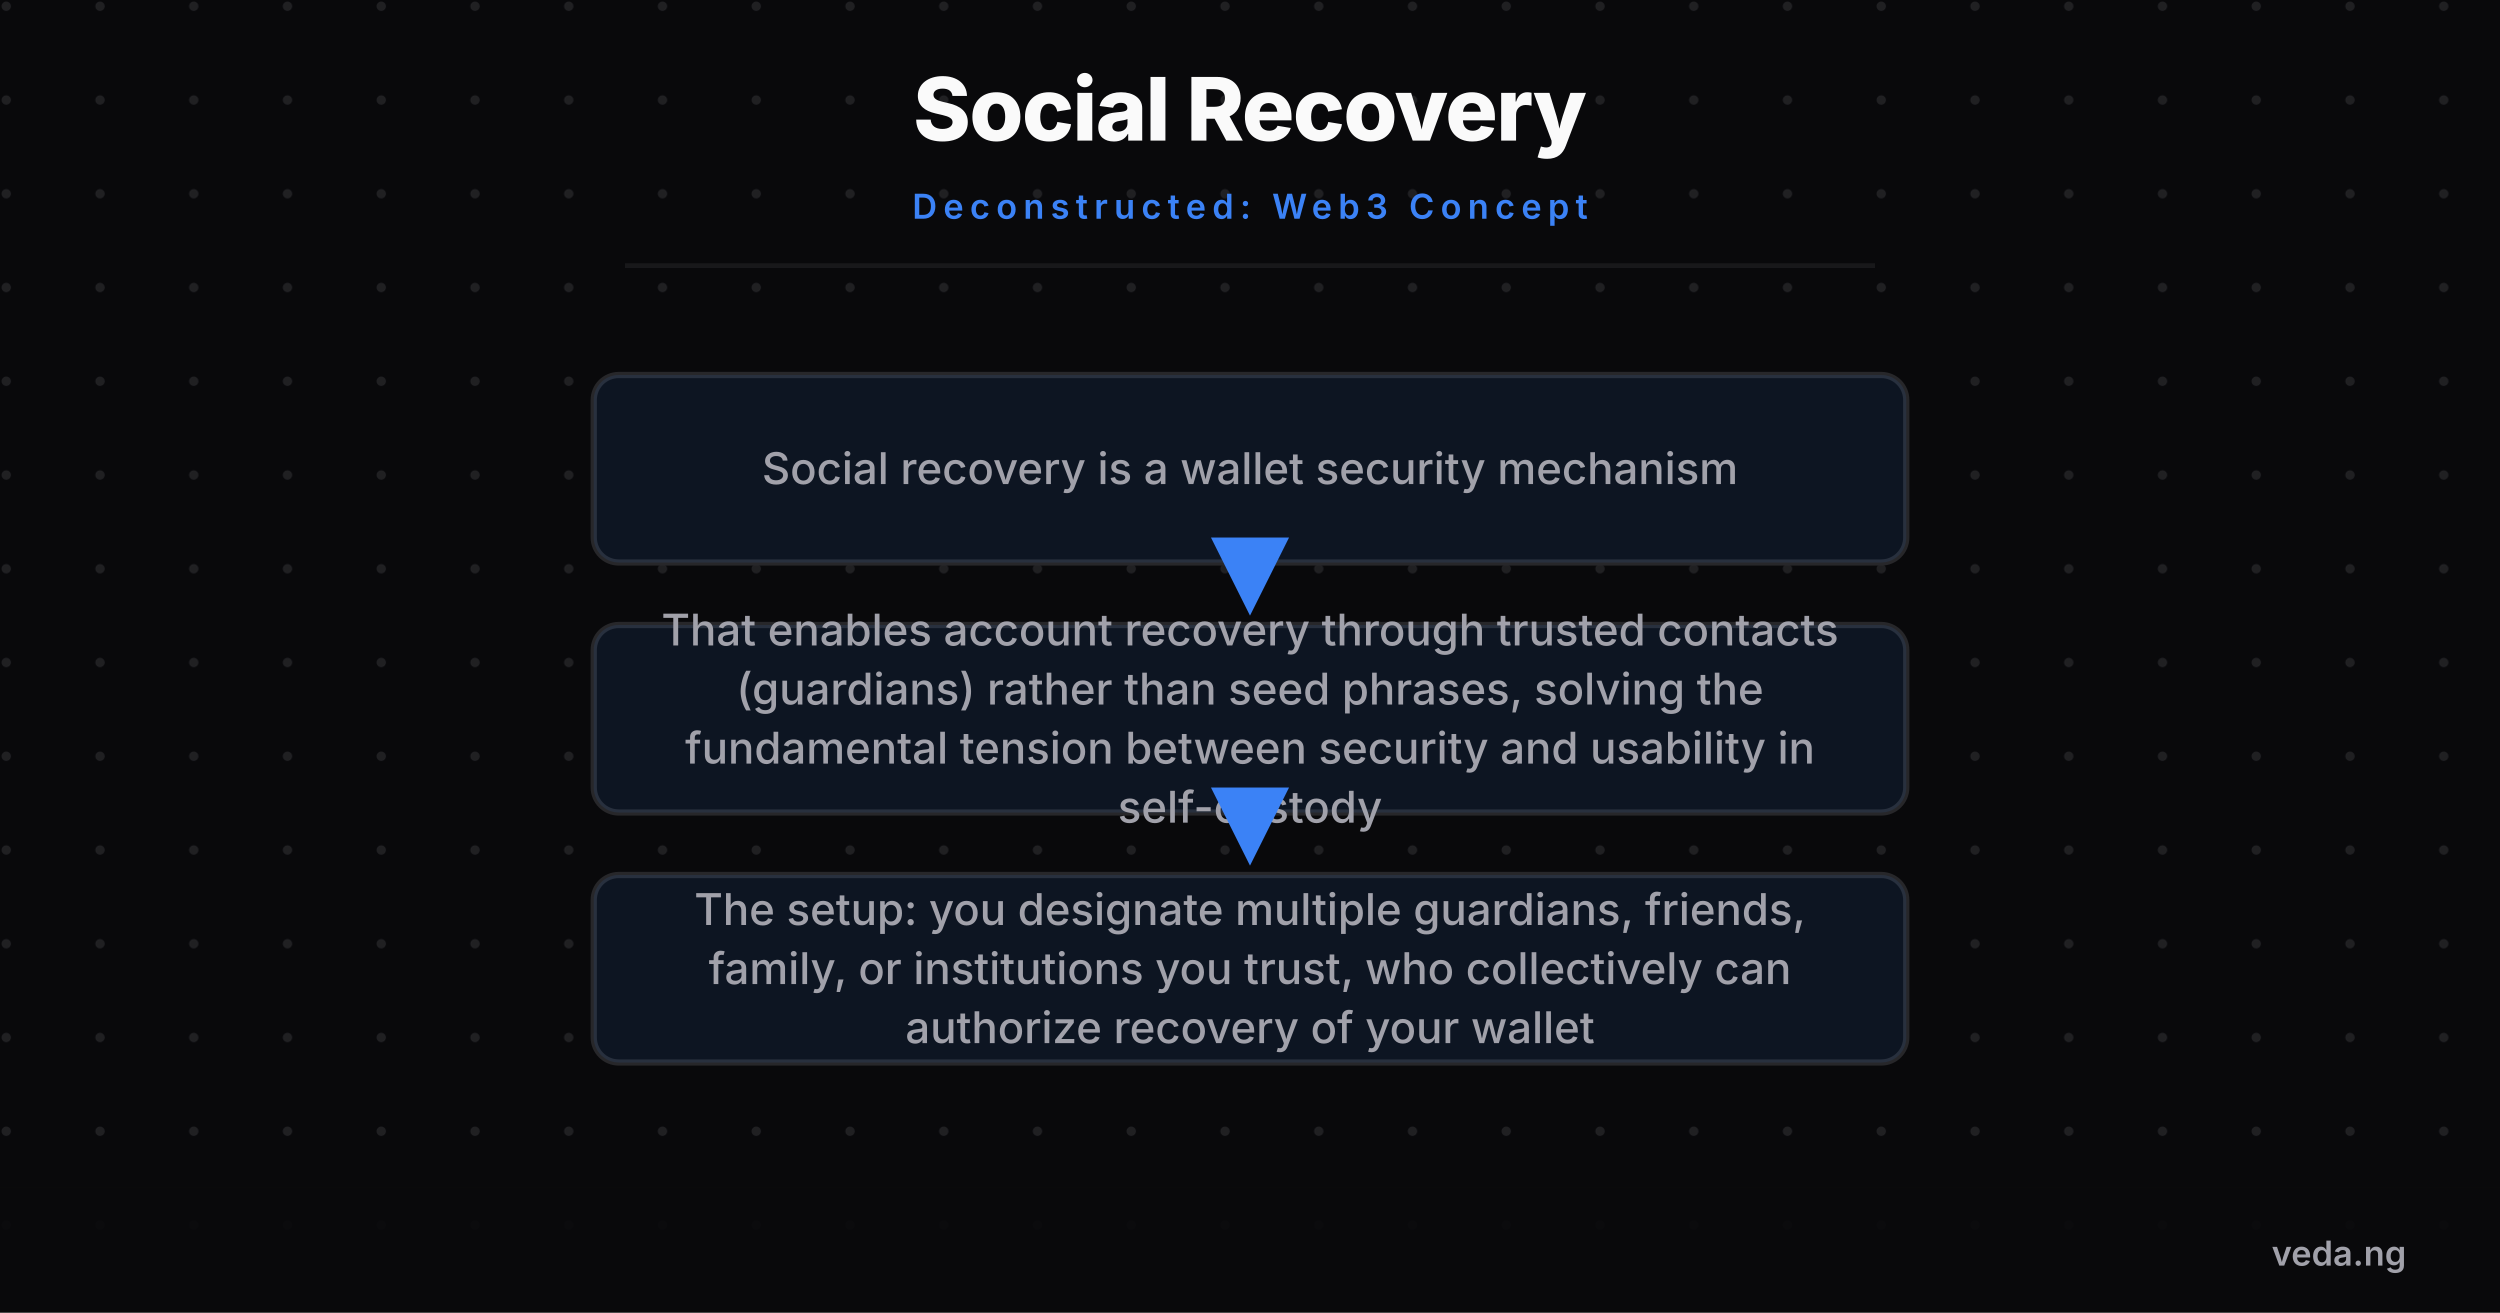
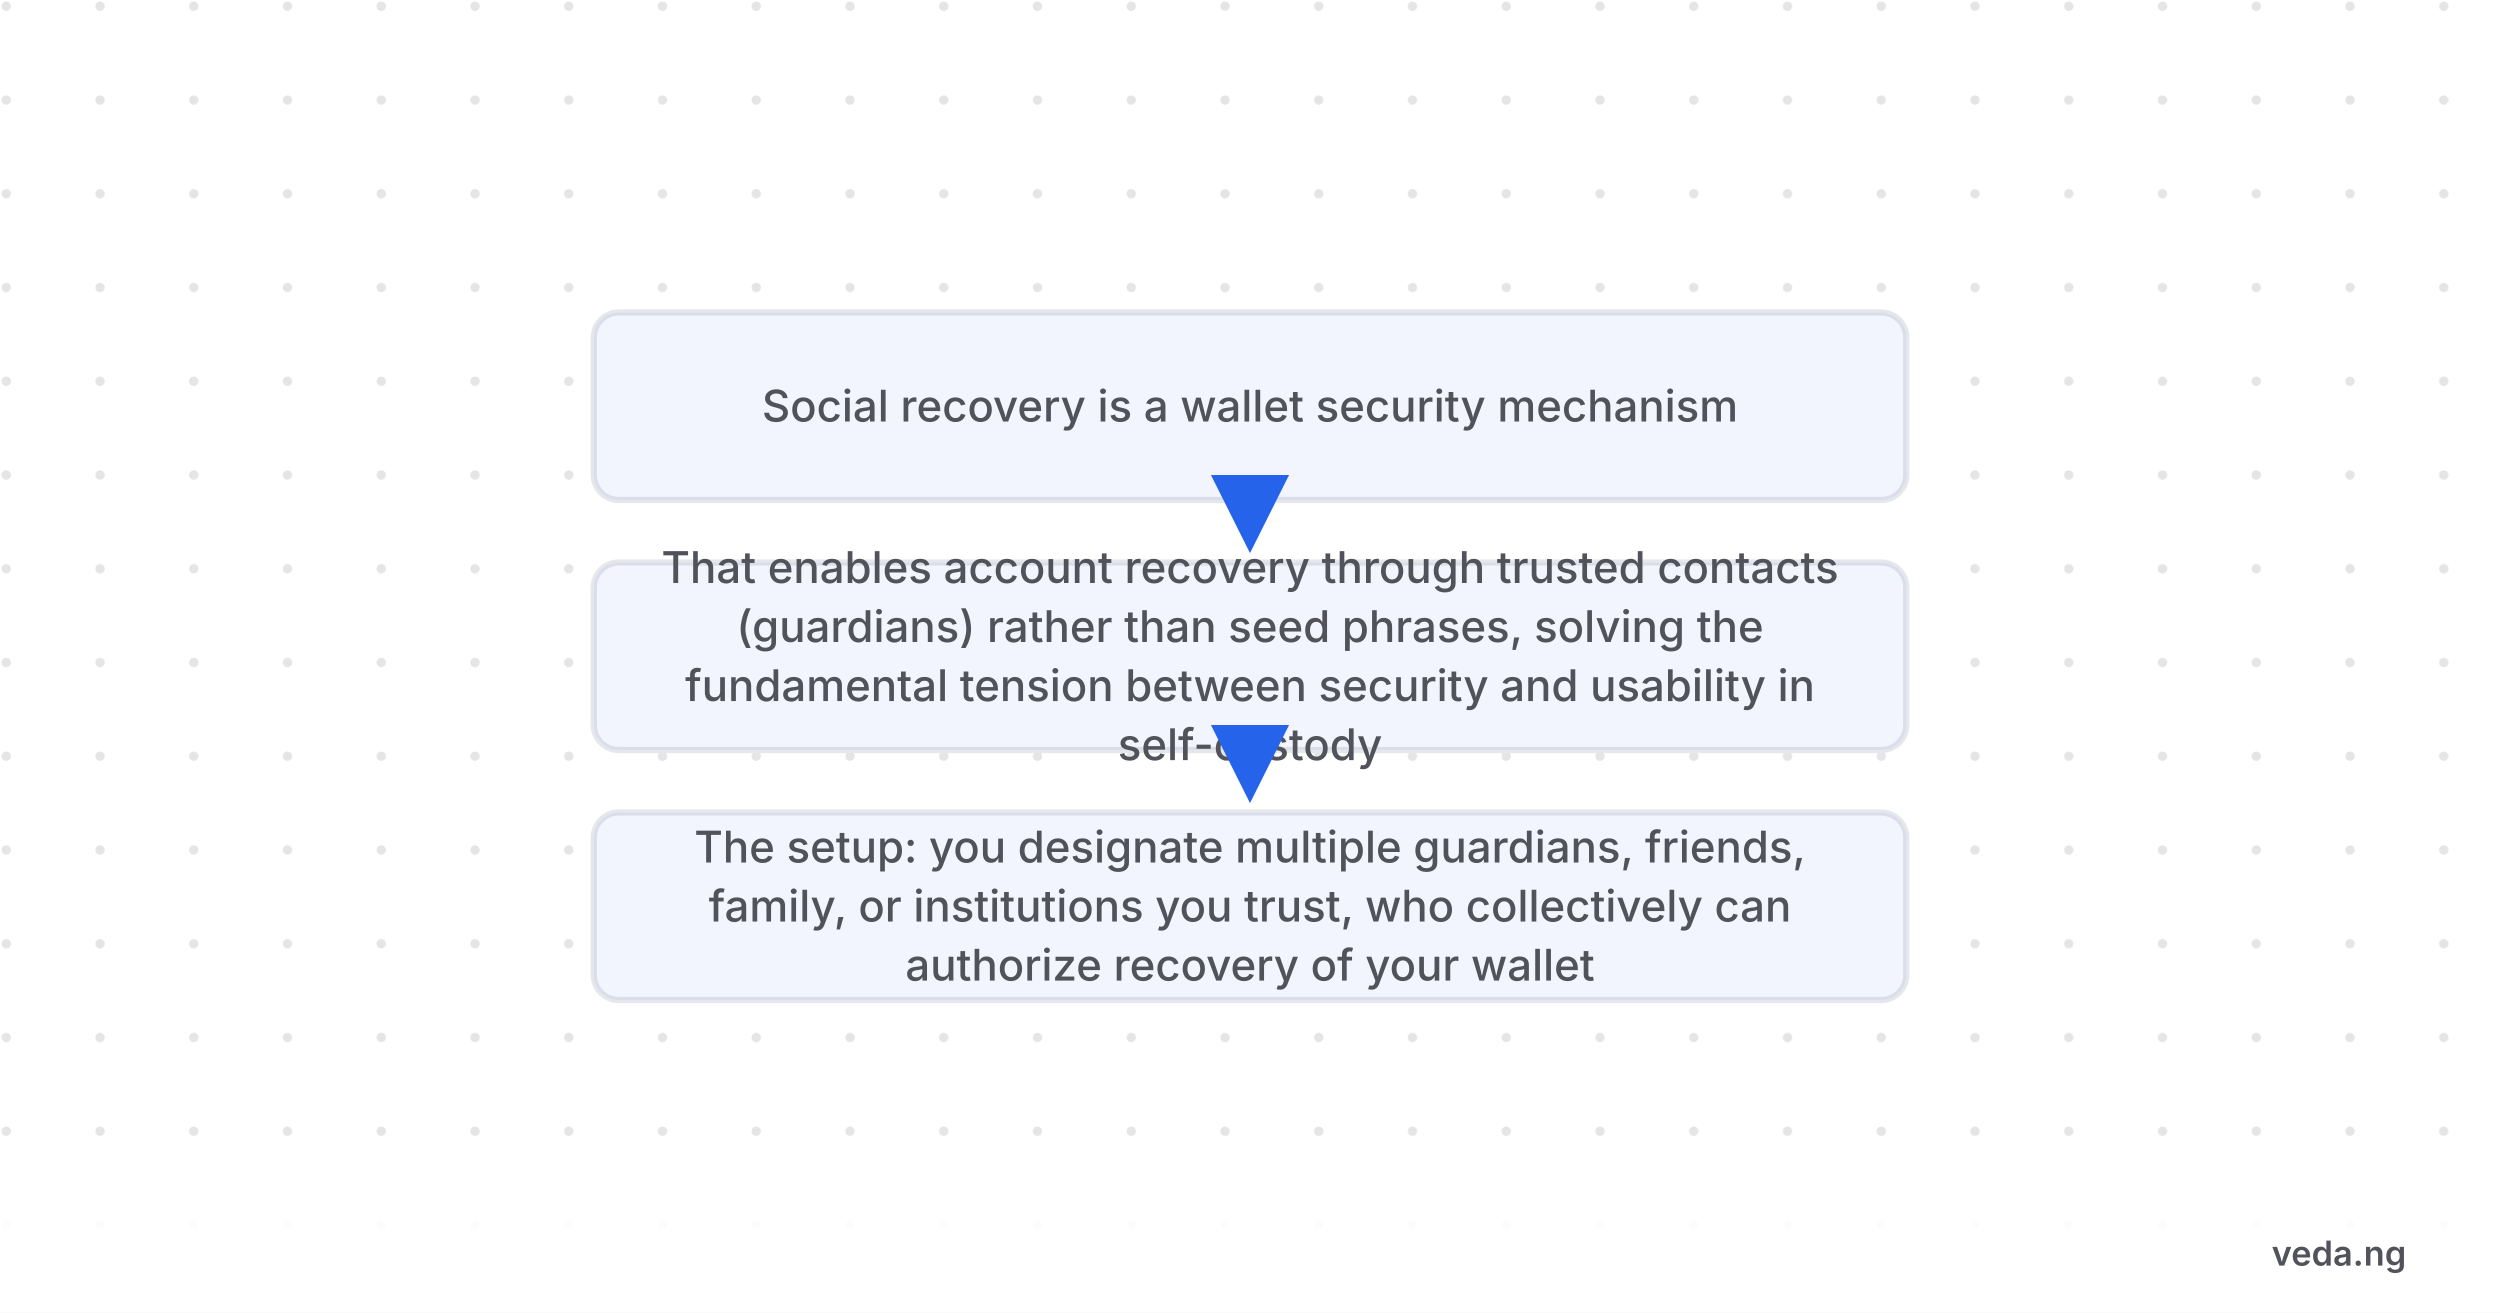
- <svg xmlns="http://www.w3.org/2000/svg" viewBox="0 0 800 420" width="800" height="420" style="background-color:#09090b">
+ <svg xmlns="http://www.w3.org/2000/svg" viewBox="0 0 800 420" width="800" height="420" style="background-color:#ffffff">
  <defs>
    <pattern id="grid" width="30" height="30" patternUnits="userSpaceOnUse">
-       <circle cx="2" cy="2" r="1.5" fill="#a1a1aa" opacity="0.15" />
+       <circle cx="2" cy="2" r="1.5" fill="#52525b" opacity="0.15" />
    </pattern>
    <marker id="arrow" markerWidth="10" markerHeight="10" refX="8" refY="5" orient="auto">
-       <path d="M 0 0 L 10 5 L 0 10 z" fill="#3b82f6" />
+       <path d="M 0 0 L 10 5 L 0 10 z" fill="#2563eb" />
    </marker>
  </defs>
-   <rect width="800" height="420" fill="#09090b" />
+   <rect width="800" height="420" fill="#ffffff" />
  <rect width="800" height="420" fill="url(#grid)" />
-   <text x="400" y="45" font-family="'Inter',sans-serif" font-weight="800" font-size="28" fill="#fafafa" text-anchor="middle" letter-spacing="-0.5">Social Recovery</text>
-   <text x="400" y="70" font-family="'Inter',sans-serif" font-weight="600" font-size="11" fill="#3b82f6" text-anchor="middle" letter-spacing="2" text-transform="uppercase">Deconstructed: Web3 Concept</text>
-   <line x1="200" y1="85" x2="600" y2="85" stroke="#27272a" stroke-width="1.5" opacity="0.5" />
-   <g transform="translate(0, 100)">
-     <rect x="190" y="20" width="420" height="60" rx="8" fill="#09090b" stroke="#27272a" stroke-width="2" />
-     <rect x="190" y="20" width="420" height="60" rx="8" fill="rgba(59,130,246,0.1)" />
-     <text x="400" y="54.9" font-family="'Inter',sans-serif" font-weight="500" font-size="14" fill="#a1a1aa" text-anchor="middle">Social recovery is a wallet security mechanism</text>
-     <line x1="400" y1="83" x2="400" y2="92" stroke="#3b82f6" stroke-width="2.5" marker-end="url(#arrow)" />
-     <rect x="190" y="100" width="420" height="60" rx="8" fill="#09090b" stroke="#27272a" stroke-width="2" />
-     <rect x="190" y="100" width="420" height="60" rx="8" fill="rgba(59,130,246,0.1)" />
-     <text x="400" y="106.55" font-family="'Inter',sans-serif" font-weight="500" font-size="14" fill="#a1a1aa" text-anchor="middle">That enables account recovery through trusted contacts</text>
-     <text x="400" y="125.45" font-family="'Inter',sans-serif" font-weight="500" font-size="14" fill="#a1a1aa" text-anchor="middle">(guardians) rather than seed phrases, solving the</text>
-     <text x="400" y="144.35" font-family="'Inter',sans-serif" font-weight="500" font-size="14" fill="#a1a1aa" text-anchor="middle">fundamental tension between security and usability in</text>
-     <text x="400" y="163.25" font-family="'Inter',sans-serif" font-weight="500" font-size="14" fill="#a1a1aa" text-anchor="middle">self-custody</text>
-     <line x1="400" y1="163" x2="400" y2="172" stroke="#3b82f6" stroke-width="2.5" marker-end="url(#arrow)" />
-     <rect x="190" y="180" width="420" height="60" rx="8" fill="#09090b" stroke="#27272a" stroke-width="2" />
-     <rect x="190" y="180" width="420" height="60" rx="8" fill="rgba(59,130,246,0.1)" />
-     <text x="400" y="196" font-family="'Inter',sans-serif" font-weight="500" font-size="14" fill="#a1a1aa" text-anchor="middle">The setup: you designate multiple guardians, friends,</text>
-     <text x="400" y="214.9" font-family="'Inter',sans-serif" font-weight="500" font-size="14" fill="#a1a1aa" text-anchor="middle">family, or institutions you trust, who collectively can</text>
-     <text x="400" y="233.8" font-family="'Inter',sans-serif" font-weight="500" font-size="14" fill="#a1a1aa" text-anchor="middle">authorize recovery of your wallet</text>
+   <g transform="translate(0, 80)">
+     <rect x="190" y="20" width="420" height="60" rx="8" fill="#ffffff" stroke="#e5e7eb" stroke-width="2" />
+     <rect x="190" y="20" width="420" height="60" rx="8" fill="rgba(37,99,235,0.06)" />
+     <text x="400" y="54.9" font-family="'Inter',sans-serif" font-weight="500" font-size="14" fill="#52525b" text-anchor="middle">Social recovery is a wallet security mechanism</text>
+     <line x1="400" y1="83" x2="400" y2="92" stroke="#2563eb" stroke-width="2.5" marker-end="url(#arrow)" />
+     <rect x="190" y="100" width="420" height="60" rx="8" fill="#ffffff" stroke="#e5e7eb" stroke-width="2" />
+     <rect x="190" y="100" width="420" height="60" rx="8" fill="rgba(37,99,235,0.06)" />
+     <text x="400" y="106.55" font-family="'Inter',sans-serif" font-weight="500" font-size="14" fill="#52525b" text-anchor="middle">That enables account recovery through trusted contacts</text>
+     <text x="400" y="125.45" font-family="'Inter',sans-serif" font-weight="500" font-size="14" fill="#52525b" text-anchor="middle">(guardians) rather than seed phrases, solving the</text>
+     <text x="400" y="144.35" font-family="'Inter',sans-serif" font-weight="500" font-size="14" fill="#52525b" text-anchor="middle">fundamental tension between security and usability in</text>
+     <text x="400" y="163.25" font-family="'Inter',sans-serif" font-weight="500" font-size="14" fill="#52525b" text-anchor="middle">self-custody</text>
+     <line x1="400" y1="163" x2="400" y2="172" stroke="#2563eb" stroke-width="2.5" marker-end="url(#arrow)" />
+     <rect x="190" y="180" width="420" height="60" rx="8" fill="#ffffff" stroke="#e5e7eb" stroke-width="2" />
+     <rect x="190" y="180" width="420" height="60" rx="8" fill="rgba(37,99,235,0.06)" />
+     <text x="400" y="196" font-family="'Inter',sans-serif" font-weight="500" font-size="14" fill="#52525b" text-anchor="middle">The setup: you designate multiple guardians, friends,</text>
+     <text x="400" y="214.9" font-family="'Inter',sans-serif" font-weight="500" font-size="14" fill="#52525b" text-anchor="middle">family, or institutions you trust, who collectively can</text>
+     <text x="400" y="233.8" font-family="'Inter',sans-serif" font-weight="500" font-size="14" fill="#52525b" text-anchor="middle">authorize recovery of your wallet</text>
  </g>
-   <rect x="0" y="380" width="800" height="40" fill="#09090b" opacity="0.9" />
-   <text x="770" y="405" font-family="'Inter',sans-serif" font-weight="600" font-size="11" fill="#a1a1aa" text-anchor="end">veda.ng</text>
+   <rect x="0" y="380" width="800" height="40" fill="#ffffff" opacity="0.9" />
+   <text x="770" y="405" font-family="'Inter',sans-serif" font-weight="600" font-size="11" fill="#52525b" text-anchor="end">veda.ng</text>
</svg>
